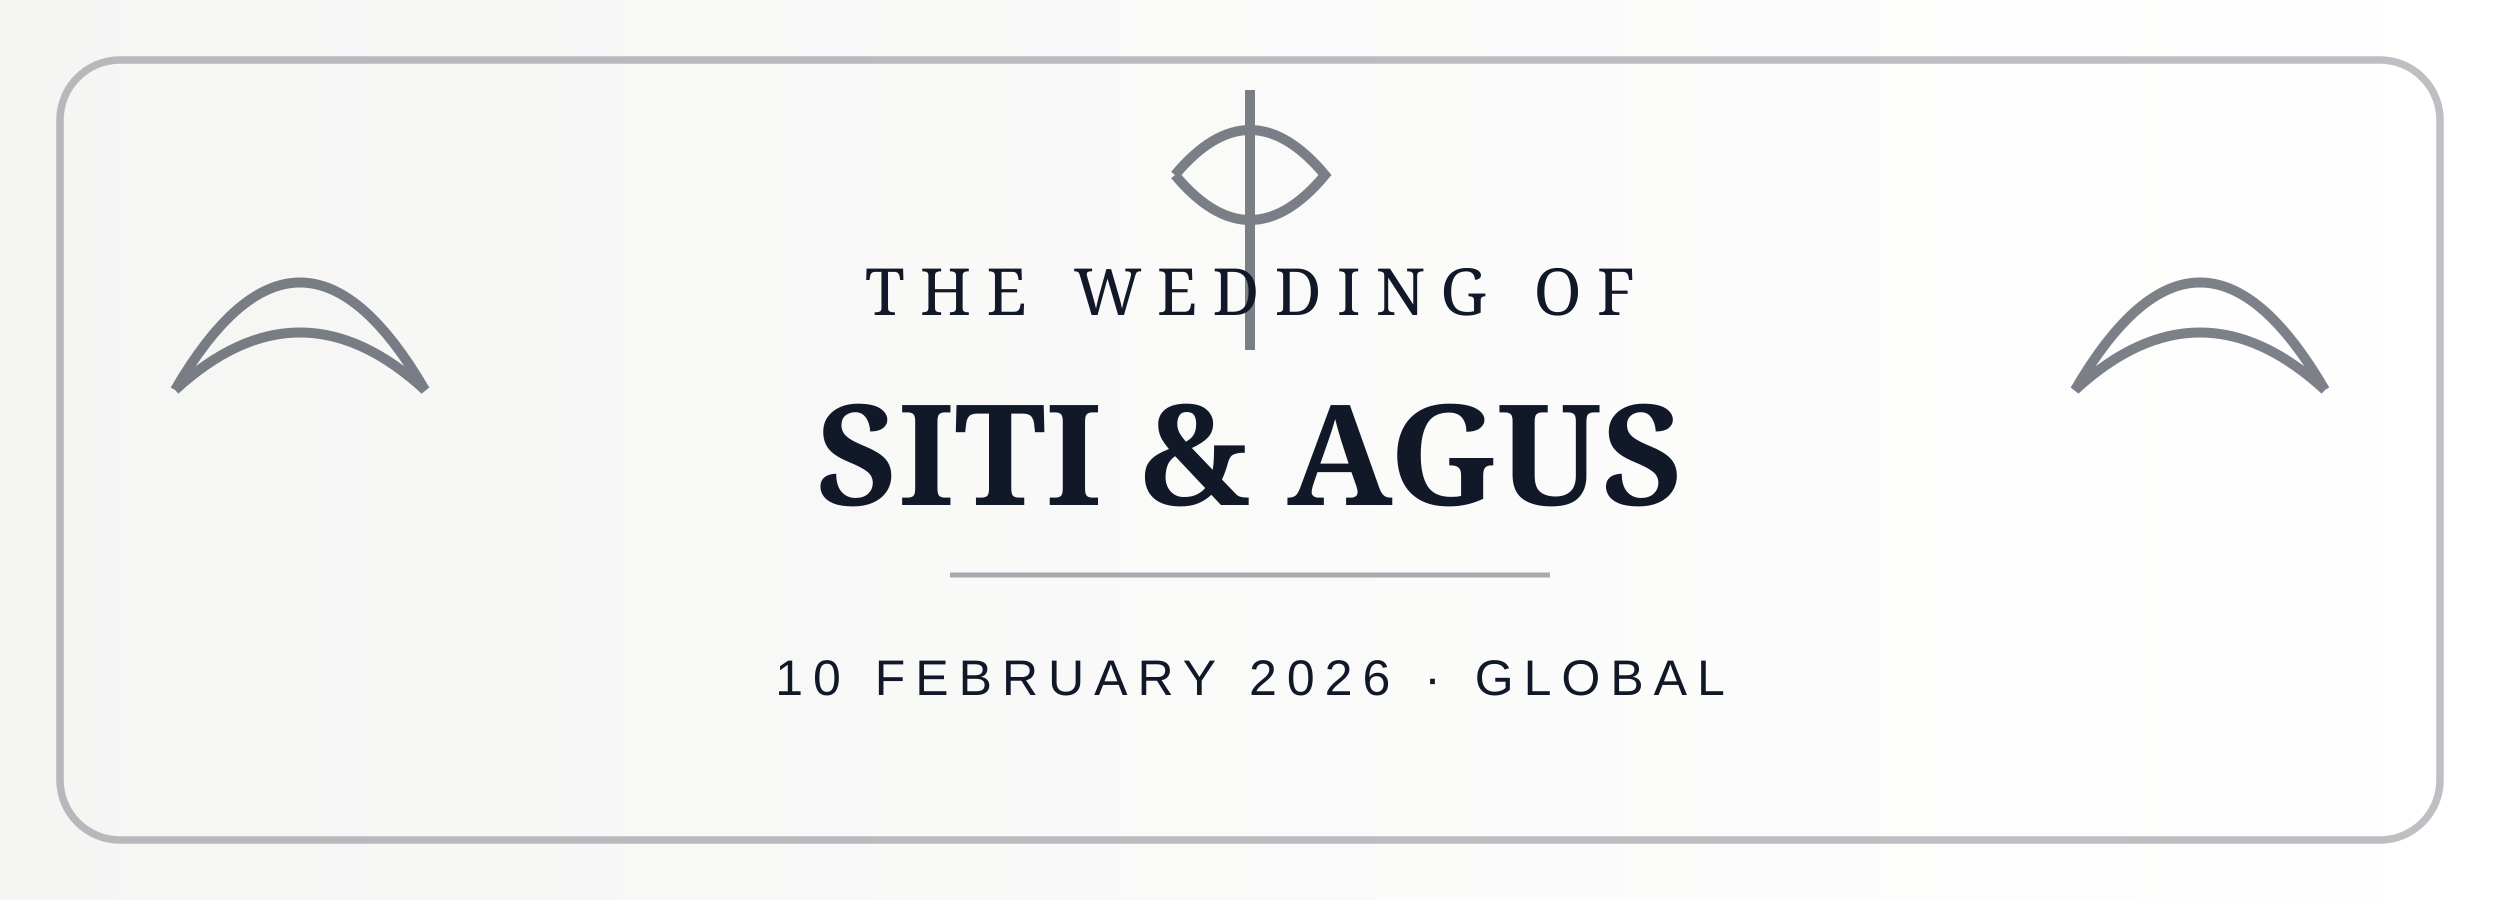
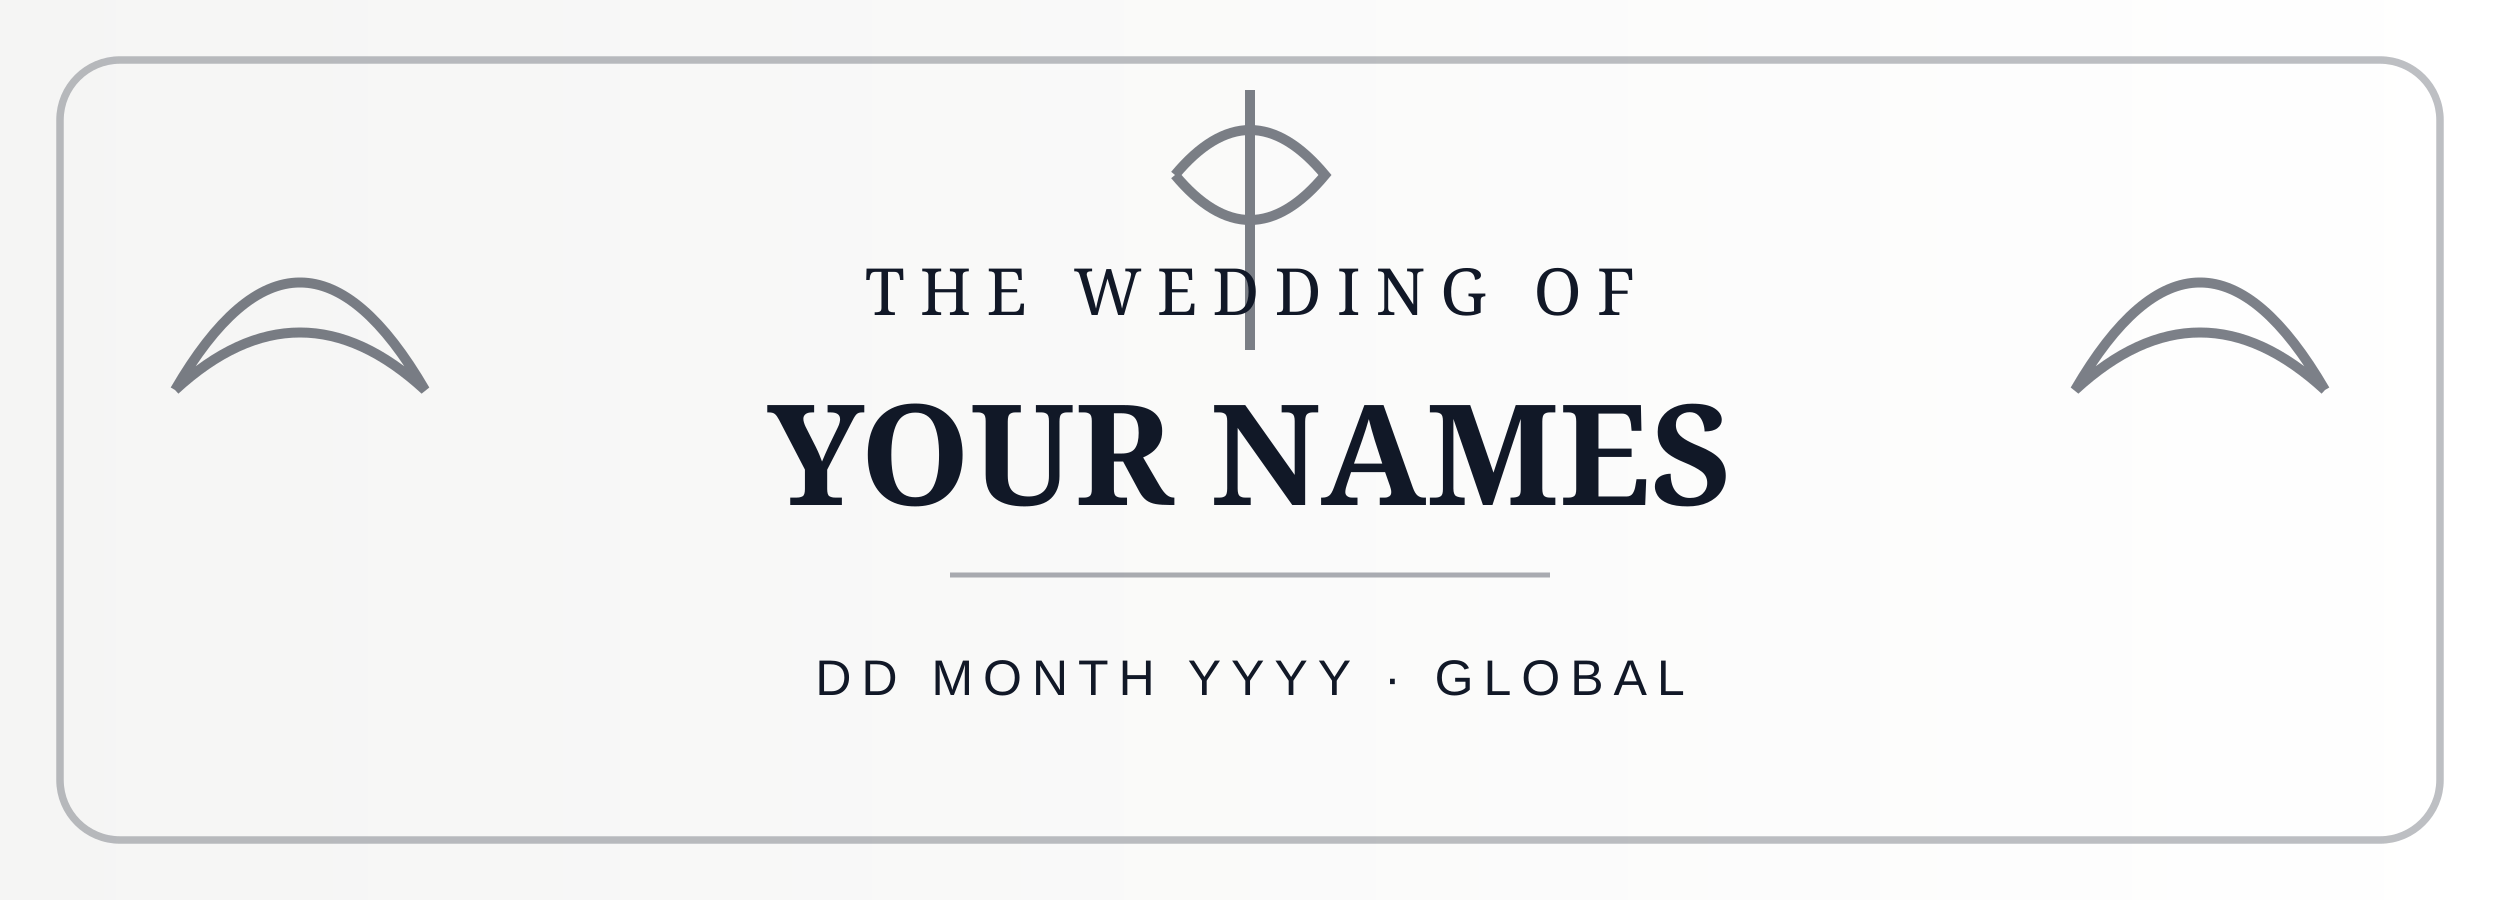
<svg xmlns="http://www.w3.org/2000/svg" viewBox="0 0 500 180" role="img" aria-label="International Classic wedding invitation visual">
  <defs>
    <linearGradient id="g" x1="0" x2="1">
      <stop stop-color="#f5f5f4" />
      <stop offset="1" stop-color="#ffffff" />
    </linearGradient>
  </defs>
  <rect width="500" height="180" fill="url(#g)" />
  <g fill="none" stroke="#111827" stroke-width="2" opacity=".55">
    <path d="M35 78Q60 35 85 78Q60 55 35 78M465 78Q440 35 415 78Q440 55 465 78" />
    <path d="M250 18v52M235 35q15-18 30 0q-15 18-30 0" />
  </g>
  <rect x="12" y="12" width="476" height="156" rx="12" fill="none" stroke="#111827" stroke-width="1.5" opacity=".28" />
  <text x="250" y="63" text-anchor="middle" font-family="Georgia,serif" font-size="13" fill="#111827" letter-spacing="3">THE WEDDING OF</text>
-   <text x="250" y="101" text-anchor="middle" font-family="Georgia,serif" font-size="28" font-weight="700" fill="#111827">SITI &amp; AGUS</text>
+   <text x="250" y="101" text-anchor="middle" font-family="Georgia,serif" font-size="28" font-weight="700" fill="#111827">YOUR NAMES</text>
  <line x1="190" y1="115" x2="310" y2="115" stroke="#111827" opacity=".35" />
-   <text x="250" y="139" text-anchor="middle" font-family="Arial,sans-serif" font-size="10" fill="#111827" letter-spacing="2">10 FEBRUARY 2026 · GLOBAL</text>
+   <text x="250" y="139" text-anchor="middle" font-family="Arial,sans-serif" font-size="10" fill="#111827" letter-spacing="2">DD MONTH YYYY · GLOBAL</text>
</svg>
